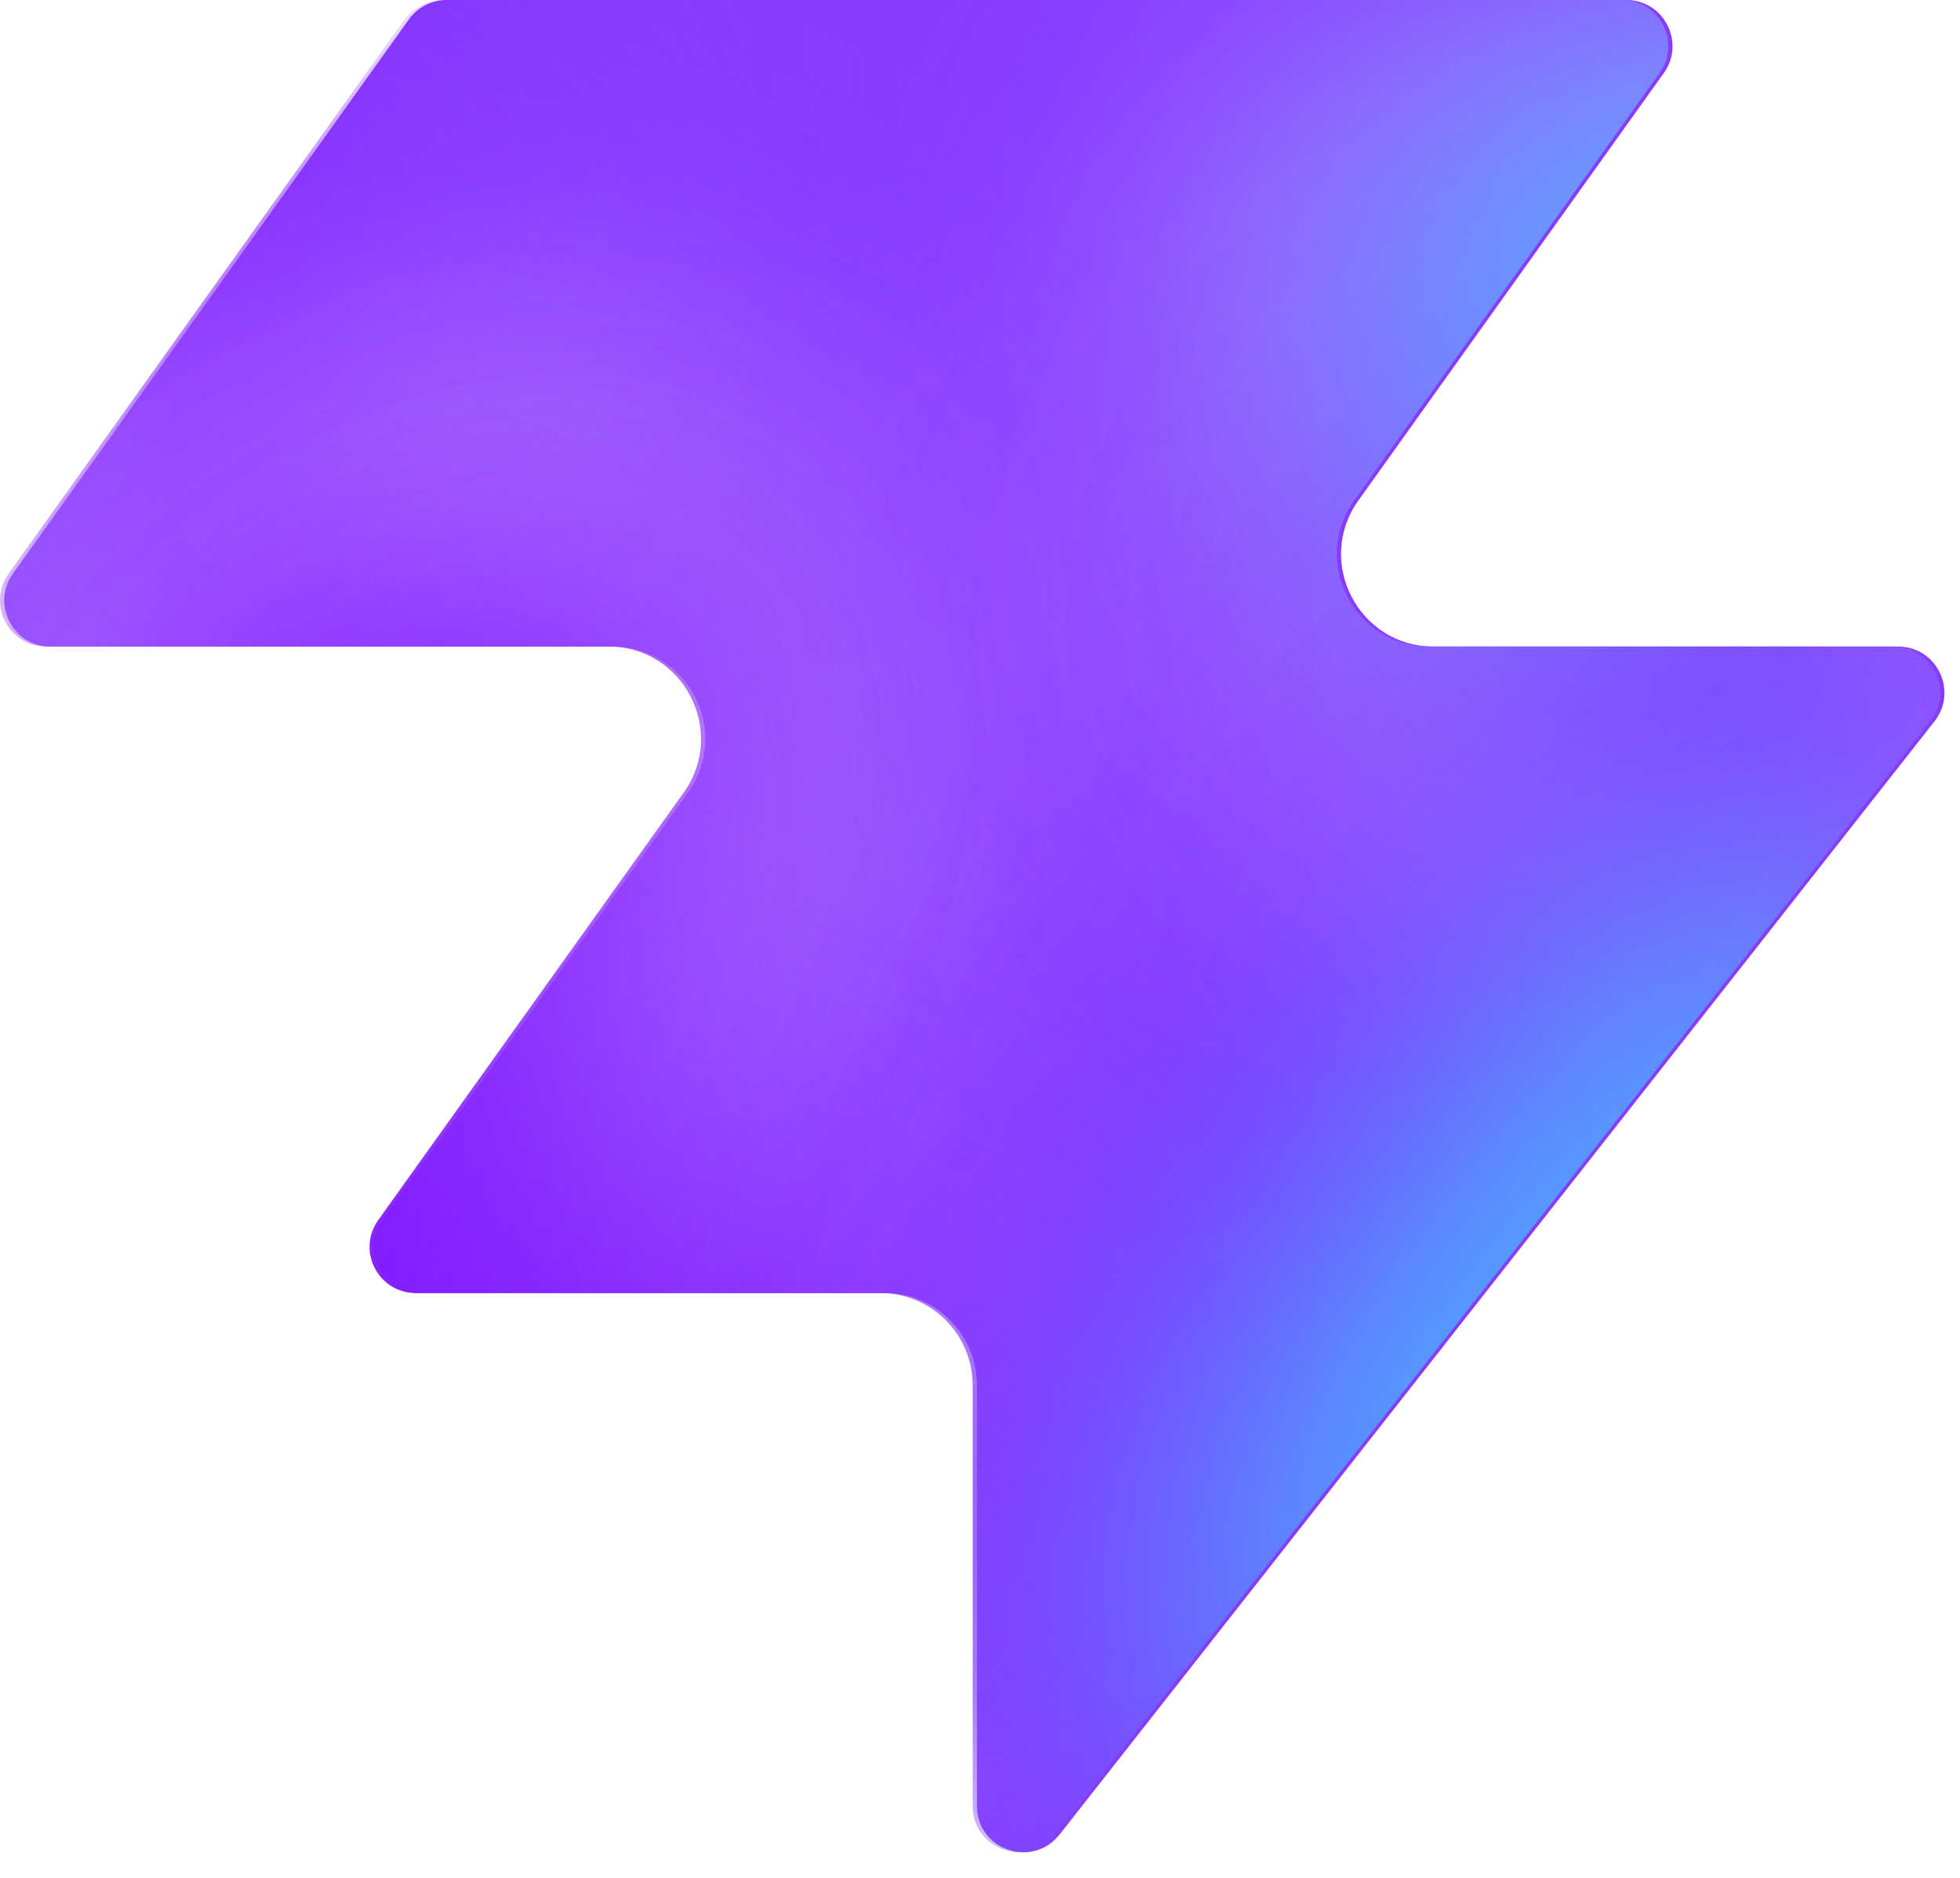
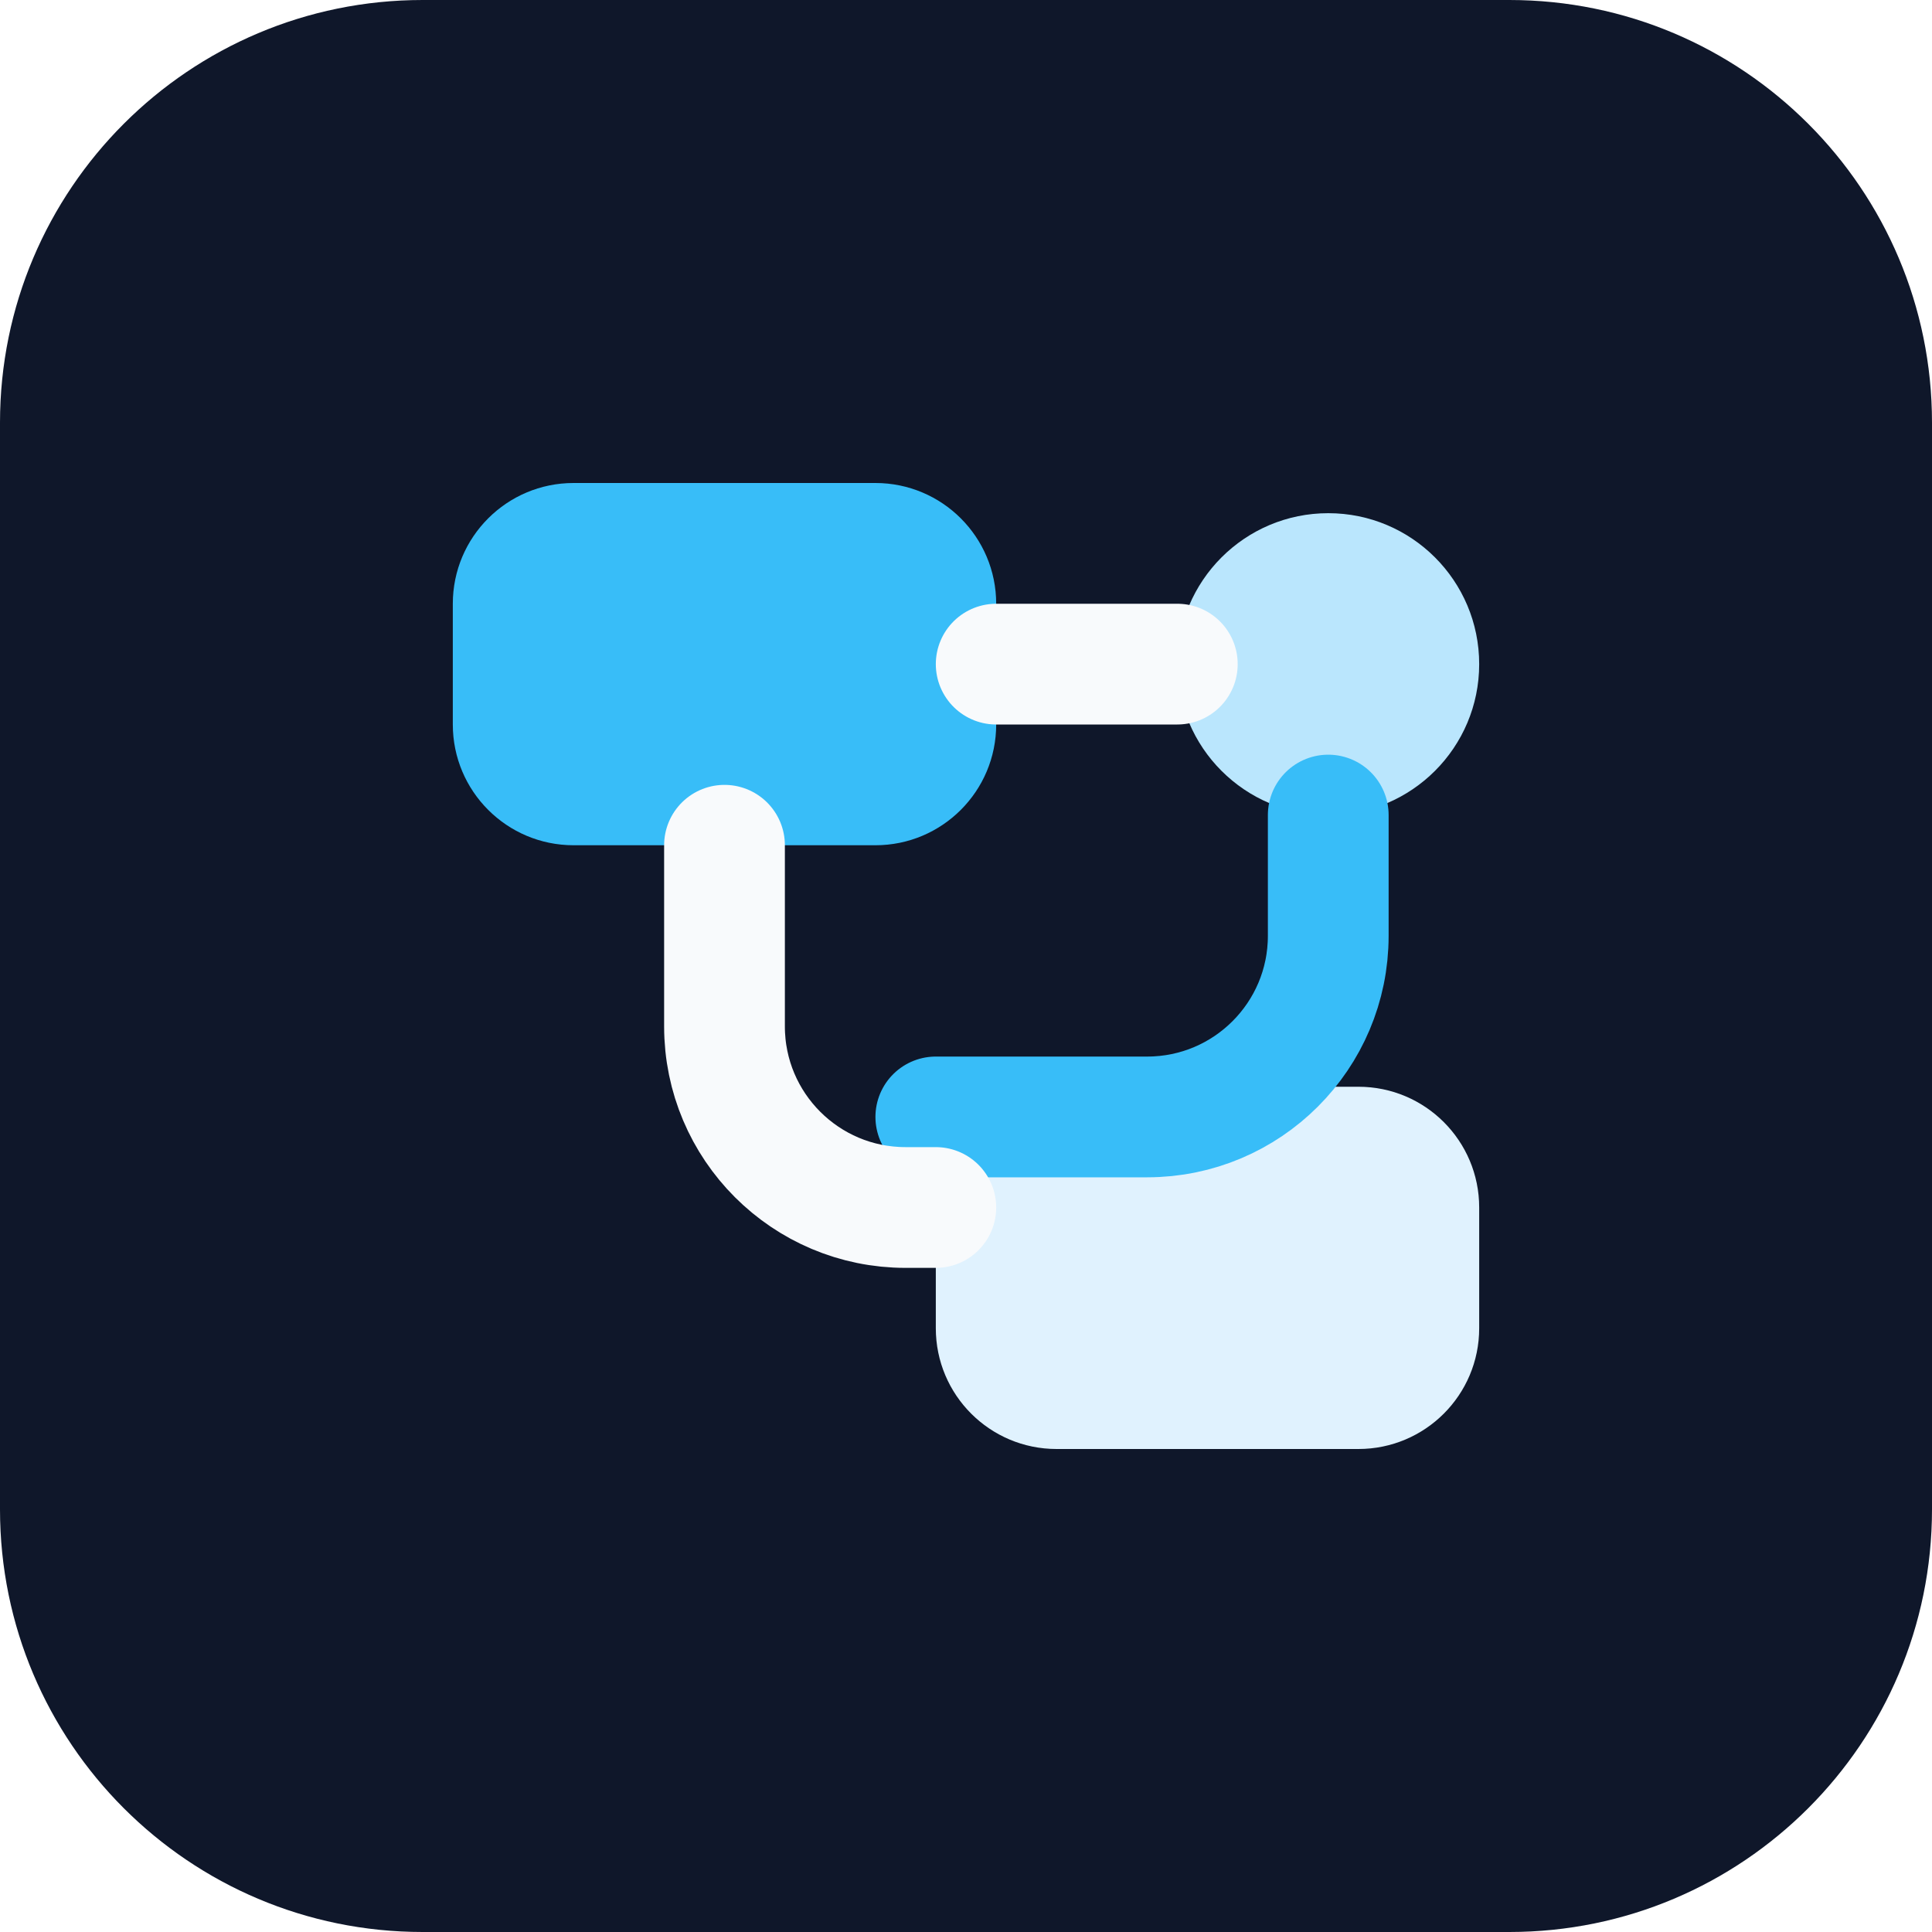
- <svg xmlns="http://www.w3.org/2000/svg" width="48" height="46" fill="none" viewBox="0 0 48 46">
-   <path fill="#863bff" d="M25.946 44.938c-.664.845-2.021.375-2.021-.698V33.937a2.26 2.26 0 0 0-2.262-2.262H10.287c-.92 0-1.456-1.04-.92-1.788l7.48-10.471c1.07-1.497 0-3.578-1.842-3.578H1.237c-.92 0-1.456-1.04-.92-1.788L10.013.474c.214-.297.556-.474.92-.474h28.894c.92 0 1.456 1.04.92 1.788l-7.48 10.471c-1.07 1.498 0 3.579 1.842 3.579h11.377c.943 0 1.473 1.088.89 1.83L25.947 44.94z" style="fill:#863bff;fill:color(display-p3 .525 .23 1);fill-opacity:1" />
-   <mask id="a" width="48" height="46" x="0" y="0" maskUnits="userSpaceOnUse" style="mask-type:alpha">
-     <path fill="#000" d="M25.842 44.938c-.664.844-2.021.375-2.021-.698V33.937a2.26 2.26 0 0 0-2.262-2.262H10.183c-.92 0-1.456-1.04-.92-1.788l7.48-10.471c1.07-1.498 0-3.579-1.842-3.579H1.133c-.92 0-1.456-1.04-.92-1.787L9.91.473c.214-.297.556-.474.92-.474h28.894c.92 0 1.456 1.04.92 1.788l-7.48 10.471c-1.07 1.498 0 3.578 1.842 3.578h11.377c.943 0 1.473 1.088.89 1.832L25.843 44.94z" style="fill:#000;fill-opacity:1" />
-   </mask>
-   <g mask="url(#a)">
-     <g filter="url(#b)">
-       <ellipse cx="5.508" cy="14.704" fill="#ede6ff" rx="5.508" ry="14.704" style="fill:#ede6ff;fill:color(display-p3 .927 .903 1);fill-opacity:1" transform="matrix(.00324 1 1 -.00324 -4.47 31.516)" />
-     </g>
-     <g filter="url(#c)">
-       <ellipse cx="10.399" cy="29.851" fill="#ede6ff" rx="10.399" ry="29.851" style="fill:#ede6ff;fill:color(display-p3 .927 .903 1);fill-opacity:1" transform="matrix(.00324 1 1 -.00324 -39.328 7.883)" />
-     </g>
-     <g filter="url(#d)">
-       <ellipse cx="5.508" cy="30.487" fill="#7e14ff" rx="5.508" ry="30.487" style="fill:#7e14ff;fill:color(display-p3 .492 .077 1);fill-opacity:1" transform="rotate(89.814 -25.913 -14.639)scale(1 -1)" />
-     </g>
-     <g filter="url(#e)">
-       <ellipse cx="5.508" cy="30.599" fill="#7e14ff" rx="5.508" ry="30.599" style="fill:#7e14ff;fill:color(display-p3 .492 .077 1);fill-opacity:1" transform="rotate(89.814 -32.644 -3.334)scale(1 -1)" />
-     </g>
-     <g filter="url(#f)">
-       <ellipse cx="5.508" cy="30.599" fill="#7e14ff" rx="5.508" ry="30.599" style="fill:#7e14ff;fill:color(display-p3 .492 .077 1);fill-opacity:1" transform="matrix(.00324 1 1 -.00324 -34.34 30.47)" />
-     </g>
-     <g filter="url(#g)">
-       <ellipse cx="14.072" cy="22.078" fill="#ede6ff" rx="14.072" ry="22.078" style="fill:#ede6ff;fill:color(display-p3 .927 .903 1);fill-opacity:1" transform="rotate(93.35 24.506 48.493)scale(-1 1)" />
-     </g>
-     <g filter="url(#h)">
-       <ellipse cx="3.47" cy="21.501" fill="#7e14ff" rx="3.47" ry="21.501" style="fill:#7e14ff;fill:color(display-p3 .492 .077 1);fill-opacity:1" transform="rotate(89.009 28.708 47.59)scale(-1 1)" />
-     </g>
-     <g filter="url(#i)">
-       <ellipse cx="3.47" cy="21.501" fill="#7e14ff" rx="3.47" ry="21.501" style="fill:#7e14ff;fill:color(display-p3 .492 .077 1);fill-opacity:1" transform="rotate(89.009 28.708 47.59)scale(-1 1)" />
-     </g>
-     <g filter="url(#j)">
-       <ellipse cx=".387" cy="8.972" fill="#7e14ff" rx="4.407" ry="29.108" style="fill:#7e14ff;fill:color(display-p3 .492 .077 1);fill-opacity:1" transform="rotate(39.51 .387 8.972)" />
-     </g>
-     <g filter="url(#k)">
-       <ellipse cx="47.523" cy="-6.092" fill="#7e14ff" rx="4.407" ry="29.108" style="fill:#7e14ff;fill:color(display-p3 .492 .077 1);fill-opacity:1" transform="rotate(37.892 47.523 -6.092)" />
-     </g>
-     <g filter="url(#l)">
-       <ellipse cx="41.412" cy="6.333" fill="#47bfff" rx="5.971" ry="9.665" style="fill:#47bfff;fill:color(display-p3 .28 .748 1);fill-opacity:1" transform="rotate(37.892 41.412 6.333)" />
-     </g>
-     <g filter="url(#m)">
-       <ellipse cx="-1.879" cy="38.332" fill="#7e14ff" rx="4.407" ry="29.108" style="fill:#7e14ff;fill:color(display-p3 .492 .077 1);fill-opacity:1" transform="rotate(37.892 -1.88 38.332)" />
-     </g>
-     <g filter="url(#n)">
-       <ellipse cx="-1.879" cy="38.332" fill="#7e14ff" rx="4.407" ry="29.108" style="fill:#7e14ff;fill:color(display-p3 .492 .077 1);fill-opacity:1" transform="rotate(37.892 -1.88 38.332)" />
-     </g>
-     <g filter="url(#o)">
-       <ellipse cx="35.651" cy="29.907" fill="#7e14ff" rx="4.407" ry="29.108" style="fill:#7e14ff;fill:color(display-p3 .492 .077 1);fill-opacity:1" transform="rotate(37.892 35.651 29.907)" />
-     </g>
-     <g filter="url(#p)">
-       <ellipse cx="38.418" cy="32.4" fill="#47bfff" rx="5.971" ry="15.297" style="fill:#47bfff;fill:color(display-p3 .28 .748 1);fill-opacity:1" transform="rotate(37.892 38.418 32.4)" />
-     </g>
-   </g>
-   <defs>
-     <filter id="b" width="60.045" height="41.654" x="-19.77" y="16.149" color-interpolation-filters="sRGB" filterUnits="userSpaceOnUse">
-       <feFlood flood-opacity="0" result="BackgroundImageFix" />
-       <feBlend in="SourceGraphic" in2="BackgroundImageFix" result="shape" />
-       <feGaussianBlur result="effect1_foregroundBlur_2002_17158" stdDeviation="7.659" />
-     </filter>
-     <filter id="c" width="90.34" height="51.437" x="-54.613" y="-7.533" color-interpolation-filters="sRGB" filterUnits="userSpaceOnUse">
-       <feFlood flood-opacity="0" result="BackgroundImageFix" />
-       <feBlend in="SourceGraphic" in2="BackgroundImageFix" result="shape" />
-       <feGaussianBlur result="effect1_foregroundBlur_2002_17158" stdDeviation="7.659" />
-     </filter>
-     <filter id="d" width="79.355" height="29.4" x="-49.64" y="2.03" color-interpolation-filters="sRGB" filterUnits="userSpaceOnUse">
-       <feFlood flood-opacity="0" result="BackgroundImageFix" />
-       <feBlend in="SourceGraphic" in2="BackgroundImageFix" result="shape" />
-       <feGaussianBlur result="effect1_foregroundBlur_2002_17158" stdDeviation="4.596" />
-     </filter>
-     <filter id="e" width="79.579" height="29.4" x="-45.045" y="20.029" color-interpolation-filters="sRGB" filterUnits="userSpaceOnUse">
-       <feFlood flood-opacity="0" result="BackgroundImageFix" />
-       <feBlend in="SourceGraphic" in2="BackgroundImageFix" result="shape" />
-       <feGaussianBlur result="effect1_foregroundBlur_2002_17158" stdDeviation="4.596" />
-     </filter>
-     <filter id="f" width="79.579" height="29.4" x="-43.513" y="21.178" color-interpolation-filters="sRGB" filterUnits="userSpaceOnUse">
-       <feFlood flood-opacity="0" result="BackgroundImageFix" />
-       <feBlend in="SourceGraphic" in2="BackgroundImageFix" result="shape" />
-       <feGaussianBlur result="effect1_foregroundBlur_2002_17158" stdDeviation="4.596" />
-     </filter>
-     <filter id="g" width="74.749" height="58.852" x="15.756" y="-17.901" color-interpolation-filters="sRGB" filterUnits="userSpaceOnUse">
-       <feFlood flood-opacity="0" result="BackgroundImageFix" />
-       <feBlend in="SourceGraphic" in2="BackgroundImageFix" result="shape" />
-       <feGaussianBlur result="effect1_foregroundBlur_2002_17158" stdDeviation="7.659" />
-     </filter>
-     <filter id="h" width="61.377" height="25.362" x="23.548" y="2.284" color-interpolation-filters="sRGB" filterUnits="userSpaceOnUse">
-       <feFlood flood-opacity="0" result="BackgroundImageFix" />
-       <feBlend in="SourceGraphic" in2="BackgroundImageFix" result="shape" />
-       <feGaussianBlur result="effect1_foregroundBlur_2002_17158" stdDeviation="4.596" />
-     </filter>
-     <filter id="i" width="61.377" height="25.362" x="23.548" y="2.284" color-interpolation-filters="sRGB" filterUnits="userSpaceOnUse">
-       <feFlood flood-opacity="0" result="BackgroundImageFix" />
-       <feBlend in="SourceGraphic" in2="BackgroundImageFix" result="shape" />
-       <feGaussianBlur result="effect1_foregroundBlur_2002_17158" stdDeviation="4.596" />
-     </filter>
-     <filter id="j" width="56.045" height="63.649" x="-27.636" y="-22.853" color-interpolation-filters="sRGB" filterUnits="userSpaceOnUse">
-       <feFlood flood-opacity="0" result="BackgroundImageFix" />
-       <feBlend in="SourceGraphic" in2="BackgroundImageFix" result="shape" />
-       <feGaussianBlur result="effect1_foregroundBlur_2002_17158" stdDeviation="4.596" />
-     </filter>
-     <filter id="k" width="54.814" height="64.646" x="20.116" y="-38.415" color-interpolation-filters="sRGB" filterUnits="userSpaceOnUse">
-       <feFlood flood-opacity="0" result="BackgroundImageFix" />
-       <feBlend in="SourceGraphic" in2="BackgroundImageFix" result="shape" />
-       <feGaussianBlur result="effect1_foregroundBlur_2002_17158" stdDeviation="4.596" />
-     </filter>
-     <filter id="l" width="33.541" height="35.313" x="24.641" y="-11.323" color-interpolation-filters="sRGB" filterUnits="userSpaceOnUse">
-       <feFlood flood-opacity="0" result="BackgroundImageFix" />
-       <feBlend in="SourceGraphic" in2="BackgroundImageFix" result="shape" />
-       <feGaussianBlur result="effect1_foregroundBlur_2002_17158" stdDeviation="4.596" />
-     </filter>
-     <filter id="m" width="54.814" height="64.646" x="-29.286" y="6.009" color-interpolation-filters="sRGB" filterUnits="userSpaceOnUse">
-       <feFlood flood-opacity="0" result="BackgroundImageFix" />
-       <feBlend in="SourceGraphic" in2="BackgroundImageFix" result="shape" />
-       <feGaussianBlur result="effect1_foregroundBlur_2002_17158" stdDeviation="4.596" />
-     </filter>
-     <filter id="n" width="54.814" height="64.646" x="-29.286" y="6.009" color-interpolation-filters="sRGB" filterUnits="userSpaceOnUse">
-       <feFlood flood-opacity="0" result="BackgroundImageFix" />
-       <feBlend in="SourceGraphic" in2="BackgroundImageFix" result="shape" />
-       <feGaussianBlur result="effect1_foregroundBlur_2002_17158" stdDeviation="4.596" />
-     </filter>
-     <filter id="o" width="54.814" height="64.646" x="8.244" y="-2.416" color-interpolation-filters="sRGB" filterUnits="userSpaceOnUse">
-       <feFlood flood-opacity="0" result="BackgroundImageFix" />
-       <feBlend in="SourceGraphic" in2="BackgroundImageFix" result="shape" />
-       <feGaussianBlur result="effect1_foregroundBlur_2002_17158" stdDeviation="4.596" />
-     </filter>
-     <filter id="p" width="39.409" height="43.623" x="18.713" y="10.588" color-interpolation-filters="sRGB" filterUnits="userSpaceOnUse">
-       <feFlood flood-opacity="0" result="BackgroundImageFix" />
-       <feBlend in="SourceGraphic" in2="BackgroundImageFix" result="shape" />
-       <feGaussianBlur result="effect1_foregroundBlur_2002_17158" stdDeviation="4.596" />
-     </filter>
-   </defs>
+ <svg xmlns="http://www.w3.org/2000/svg" width="64" height="64" viewBox="0 0 64 64" fill="none">
+   <rect width="64" height="64" rx="14" fill="#0F172A" />
+   <rect x="15" y="16" width="18" height="12" rx="4" fill="#38BDF8" />
+   <rect x="31" y="36" width="18" height="12" rx="4" fill="#E0F2FE" />
+   <circle cx="44" cy="22" r="5" fill="#BAE6FD" />
+   <path d="M33 22H39" stroke="#F8FAFC" stroke-width="4" stroke-linecap="round" />
+   <path d="M44 27V31C44 34.314 41.314 37 38 37H31" stroke="#38BDF8" stroke-width="4" stroke-linecap="round" />
+   <path d="M24 28V34C24 37.314 26.686 40 30 40H31" stroke="#F8FAFC" stroke-width="4" stroke-linecap="round" />
</svg>
